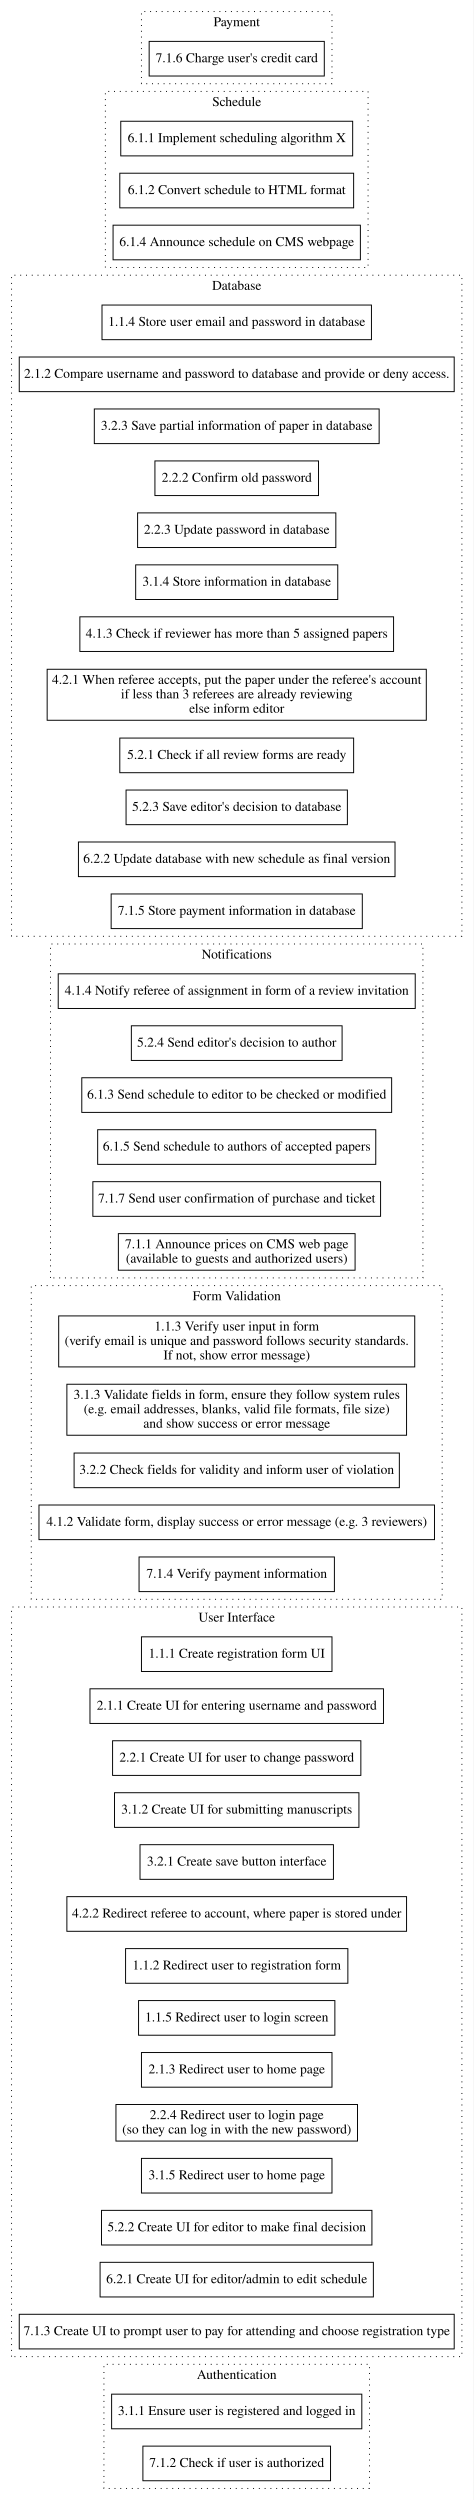
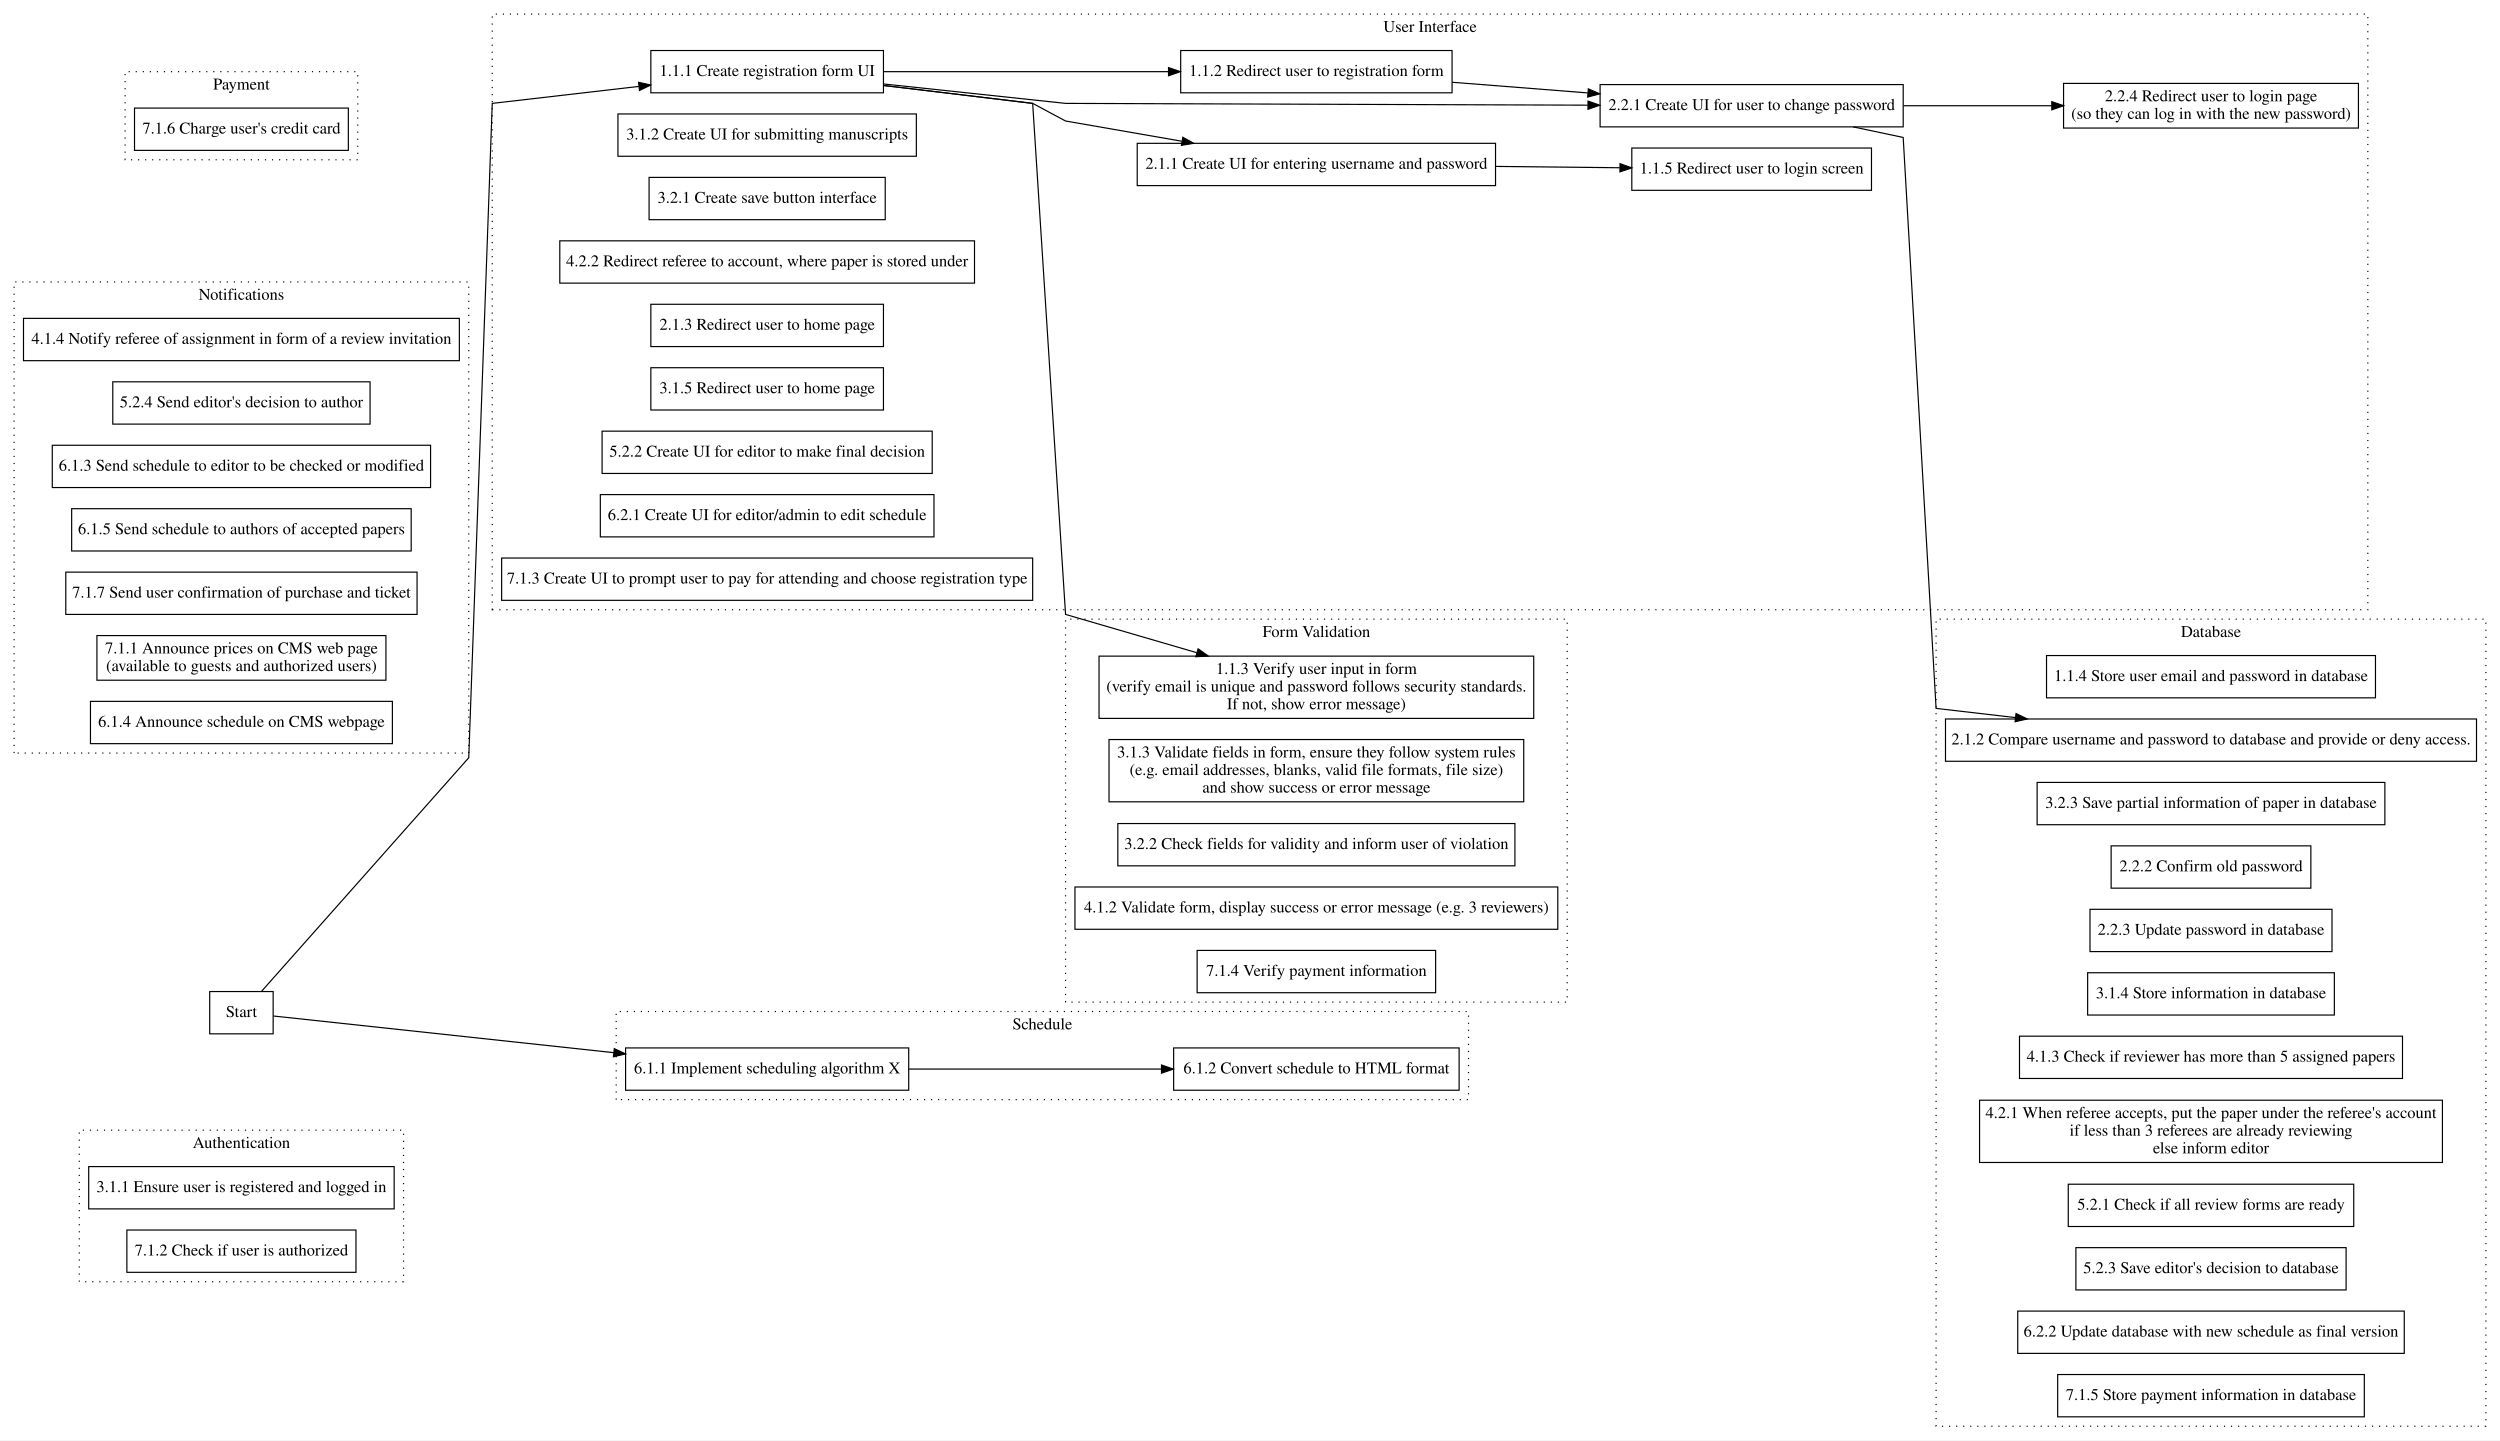
- <svg xmlns="http://www.w3.org/2000/svg" width="492pt" height="2598pt" viewBox="0.00 0.00 492.00 2598.00">
-   <g id="graph0" class="graph" transform="scale(1 1) rotate(0) translate(4 2594)">
-     <polygon fill="white" stroke="transparent" points="-4,4 -4,-2594 488,-2594 488,4 -4,4" />
+ <svg xmlns="http://www.w3.org/2000/svg" width="2128pt" height="1226pt" viewBox="0.00 0.00 2128.00 1226.00">
+   <g id="graph0" class="graph" transform="scale(1 1) rotate(0) translate(4 1222)">
+     <polygon fill="white" stroke="transparent" points="-4,4 -4,-1222 2124,-1222 2124,4 -4,4" />
    <g id="clust1" class="cluster">
-       <polygon fill="none" stroke="black" stroke-dasharray="1,5" points="104,-8 104,-137 380,-137 380,-8 104,-8" />
-       <text text-anchor="middle" x="242" y="-121.8" font-family="Times,serif" font-size="14.00">Authentication</text>
+       <polygon fill="none" stroke="black" stroke-dasharray="1,5" points="63.5,-131 63.5,-260 339.5,-260 339.5,-131 63.5,-131" />
+       <text text-anchor="middle" x="201.5" y="-244.8" font-family="Times,serif" font-size="14.00">Authentication</text>
    </g>
    <g id="clust2" class="cluster">
-       <polygon fill="none" stroke="black" stroke-dasharray="1,5" points="8,-145 8,-924 476,-924 476,-145 8,-145" />
-       <text text-anchor="middle" x="242" y="-908.8" font-family="Times,serif" font-size="14.00">User Interface</text>
+       <polygon fill="none" stroke="black" stroke-dasharray="1,5" points="415,-703 415,-1210 2011.5,-1210 2011.5,-703 415,-703" />
+       <text text-anchor="middle" x="1213.25" y="-1194.8" font-family="Times,serif" font-size="14.00">User Interface</text>
    </g>
    <g id="clust3" class="cluster">
-       <polygon fill="none" stroke="black" stroke-dasharray="1,5" points="28.5,-932 28.5,-1258 455.5,-1258 455.5,-932 28.5,-932" />
-       <text text-anchor="middle" x="242" y="-1242.8" font-family="Times,serif" font-size="14.00">Form Validation</text>
+       <polygon fill="none" stroke="black" stroke-dasharray="1,5" points="903,-369 903,-695 1330,-695 1330,-369 903,-369" />
+       <text text-anchor="middle" x="1116.5" y="-679.8" font-family="Times,serif" font-size="14.00">Form Validation</text>
    </g>
    <g id="clust4" class="cluster">
-       <polygon fill="none" stroke="black" stroke-dasharray="1,5" points="48.5,-1266 48.5,-1613 435.5,-1613 435.5,-1266 48.5,-1266" />
-       <text text-anchor="middle" x="242" y="-1597.8" font-family="Times,serif" font-size="14.00">Notifications</text>
+       <polygon fill="none" stroke="black" stroke-dasharray="1,5" points="8,-581 8,-982 395,-982 395,-581 8,-581" />
+       <text text-anchor="middle" x="201.5" y="-966.8" font-family="Times,serif" font-size="14.00">Notifications</text>
    </g>
    <g id="clust5" class="cluster">
-       <polygon fill="none" stroke="black" stroke-dasharray="1,5" points="8,-1621 8,-2308 476,-2308 476,-1621 8,-1621" />
-       <text text-anchor="middle" x="242" y="-2292.8" font-family="Times,serif" font-size="14.00">Database</text>
+       <polygon fill="none" stroke="black" stroke-dasharray="1,5" points="1644,-8 1644,-695 2112,-695 2112,-8 1644,-8" />
+       <text text-anchor="middle" x="1878" y="-679.8" font-family="Times,serif" font-size="14.00">Database</text>
    </g>
    <g id="clust6" class="cluster">
-       <polygon fill="none" stroke="black" stroke-dasharray="1,5" points="105.5,-2316 105.5,-2499 378.5,-2499 378.5,-2316 105.5,-2316" />
-       <text text-anchor="middle" x="242" y="-2483.8" font-family="Times,serif" font-size="14.00">Schedule</text>
+       <polygon fill="none" stroke="black" stroke-dasharray="1,5" points="520.5,-286 520.5,-361 1246,-361 1246,-286 520.5,-286" />
+       <text text-anchor="middle" x="883.25" y="-345.8" font-family="Times,serif" font-size="14.00">Schedule</text>
    </g>
    <g id="clust7" class="cluster">
-       <polygon fill="none" stroke="black" stroke-dasharray="1,5" points="143,-2507 143,-2582 341,-2582 341,-2507 143,-2507" />
-       <text text-anchor="middle" x="242" y="-2566.8" font-family="Times,serif" font-size="14.00">Payment</text>
+       <polygon fill="none" stroke="black" stroke-dasharray="1,5" points="102.5,-1086 102.5,-1161 300.5,-1161 300.5,-1086 102.5,-1086" />
+       <text text-anchor="middle" x="201.5" y="-1145.8" font-family="Times,serif" font-size="14.00">Payment</text>
    </g>
    <g id="node1" class="node">
-       <polygon fill="none" stroke="black" points="372,-106 112,-106 112,-70 372,-70 372,-106" />
-       <text text-anchor="middle" x="242" y="-84.3" font-family="Times,serif" font-size="14.00">3.1.1 Ensure user is registered and logged in</text>
+       <polygon fill="none" stroke="black" points="331.5,-229 71.5,-229 71.5,-193 331.5,-193 331.5,-229" />
+       <text text-anchor="middle" x="201.5" y="-207.3" font-family="Times,serif" font-size="14.00">3.1.1 Ensure user is registered and logged in</text>
    </g>
    <g id="node2" class="node">
-       <polygon fill="none" stroke="black" points="339.5,-52 144.5,-52 144.5,-16 339.5,-16 339.5,-52" />
-       <text text-anchor="middle" x="242" y="-30.3" font-family="Times,serif" font-size="14.00">7.1.2 Check if user is authorized</text>
+       <polygon fill="none" stroke="black" points="299,-175 104,-175 104,-139 299,-139 299,-175" />
+       <text text-anchor="middle" x="201.5" y="-153.3" font-family="Times,serif" font-size="14.00">7.1.2 Check if user is authorized</text>
    </g>
    <g id="node3" class="node">
-       <polygon fill="none" stroke="black" points="341,-893 143,-893 143,-857 341,-857 341,-893" />
-       <text text-anchor="middle" x="242" y="-871.3" font-family="Times,serif" font-size="14.00">1.1.1 Create registration form UI</text>
+       <polygon fill="none" stroke="black" points="748,-1179 550,-1179 550,-1143 748,-1143 748,-1179" />
+       <text text-anchor="middle" x="649" y="-1157.3" font-family="Times,serif" font-size="14.00">1.1.1 Create registration form UI</text>
    </g>
    <g id="node4" class="node">
-       <polygon fill="none" stroke="black" points="394.5,-839 89.5,-839 89.5,-803 394.5,-803 394.5,-839" />
-       <text text-anchor="middle" x="242" y="-817.3" font-family="Times,serif" font-size="14.00">2.1.1 Create UI for entering username and password</text>
+       <polygon fill="none" stroke="black" points="1269,-1100 964,-1100 964,-1064 1269,-1064 1269,-1100" />
+       <text text-anchor="middle" x="1116.5" y="-1078.3" font-family="Times,serif" font-size="14.00">2.1.1 Create UI for entering username and password</text>
+     </g>
+     <g id="edge9" class="edge">
+       <path fill="none" stroke="black" d="M748.03,-1149.24C808.67,-1141.96 875,-1134 875,-1134 875,-1134 903,-1119 903,-1119 903,-1119 951.35,-1110.58 1001.92,-1101.78" />
+       <polygon fill="black" stroke="black" points="1002.8,-1105.18 1012.05,-1100.01 1001.6,-1098.28 1002.8,-1105.18" />
    </g>
    <g id="node5" class="node">
-       <polygon fill="none" stroke="black" points="371,-785 113,-785 113,-749 371,-749 371,-785" />
-       <text text-anchor="middle" x="242" y="-763.3" font-family="Times,serif" font-size="14.00">2.2.1 Create UI for user to change password</text>
+       <polygon fill="none" stroke="black" points="1616,-1150 1358,-1150 1358,-1114 1616,-1114 1616,-1150" />
+       <text text-anchor="middle" x="1487" y="-1128.3" font-family="Times,serif" font-size="14.00">2.2.1 Create UI for user to change password</text>
+     </g>
+     <g id="edge5" class="edge">
+       <path fill="none" stroke="black" d="M748.18,-1150.52C819.3,-1142.93 903,-1134 903,-1134 903,-1134 1175.1,-1133.07 1347.52,-1132.48" />
+       <polygon fill="black" stroke="black" points="1347.71,-1135.97 1357.7,-1132.44 1347.69,-1128.97 1347.71,-1135.97" />
+     </g>
+     <g id="node9" class="node">
+       <polygon fill="none" stroke="black" points="1232,-1179 1001,-1179 1001,-1143 1232,-1143 1232,-1179" />
+       <text text-anchor="middle" x="1116.5" y="-1157.3" font-family="Times,serif" font-size="14.00">1.1.2 Redirect user to registration form</text>
+     </g>
+     <g id="edge4" class="edge">
+       <path fill="none" stroke="black" d="M748.15,-1161C818.74,-1161 914.49,-1161 990.53,-1161" />
+       <polygon fill="black" stroke="black" points="990.65,-1164.5 1000.65,-1161 990.65,-1157.5 990.65,-1164.5" />
+     </g>
+     <g id="node17" class="node">
+       <polygon fill="none" stroke="black" points="1301.5,-663.5 931.5,-663.5 931.5,-610.5 1301.5,-610.5 1301.5,-663.5" />
+       <text text-anchor="middle" x="1116.5" y="-648.3" font-family="Times,serif" font-size="14.00">1.1.3 Verify user input in form</text>
+       <text text-anchor="middle" x="1116.5" y="-633.3" font-family="Times,serif" font-size="14.00">(verify email is unique and password follows security standards.</text>
+       <text text-anchor="middle" x="1116.5" y="-618.3" font-family="Times,serif" font-size="14.00">If not, show error message)</text>
+     </g>
+     <g id="edge11" class="edge">
+       <path fill="none" stroke="black" d="M748.03,-1149.24C808.67,-1141.96 875,-1134 875,-1134 875,-1134 903,-699 903,-699 903,-699 959.76,-682.44 1014.61,-666.44" />
+       <polygon fill="black" stroke="black" points="1015.84,-669.72 1024.46,-663.56 1013.88,-663 1015.84,-669.72" />
+     </g>
+     <g id="node10" class="node">
+       <polygon fill="none" stroke="black" points="1589,-1096 1385,-1096 1385,-1060 1589,-1060 1589,-1096" />
+       <text text-anchor="middle" x="1487" y="-1074.3" font-family="Times,serif" font-size="14.00">1.1.5 Redirect user to login screen</text>
+     </g>
+     <g id="edge8" class="edge">
+       <path fill="none" stroke="black" d="M1269.24,-1080.35C1304.57,-1079.97 1341.55,-1079.57 1374.75,-1079.21" />
+       <polygon fill="black" stroke="black" points="1374.96,-1082.71 1384.93,-1079.1 1374.89,-1075.71 1374.96,-1082.71" />
+     </g>
+     <g id="node12" class="node">
+       <polygon fill="none" stroke="black" points="2003.5,-1151 1752.5,-1151 1752.5,-1113 2003.5,-1113 2003.5,-1151" />
+       <text text-anchor="middle" x="1878" y="-1135.8" font-family="Times,serif" font-size="14.00">2.2.4 Redirect user to login page</text>
+       <text text-anchor="middle" x="1878" y="-1120.8" font-family="Times,serif" font-size="14.00">(so they can log in with the new password)</text>
+     </g>
+     <g id="edge7" class="edge">
+       <path fill="none" stroke="black" d="M1616.18,-1132C1656.67,-1132 1701.52,-1132 1742.45,-1132" />
+       <polygon fill="black" stroke="black" points="1742.49,-1135.5 1752.49,-1132 1742.49,-1128.5 1742.49,-1135.5" />
+     </g>
+     <g id="node30" class="node">
+       <polygon fill="none" stroke="black" points="2104,-610 1652,-610 1652,-574 2104,-574 2104,-610" />
+       <text text-anchor="middle" x="1878" y="-588.3" font-family="Times,serif" font-size="14.00">2.1.2 Compare username and password to database and provide or deny access.</text>
+     </g>
+     <g id="edge10" class="edge">
+       <path fill="none" stroke="black" d="M1573.38,-1113.99C1596.86,-1109.04 1616,-1105 1616,-1105 1616,-1105 1644,-619 1644,-619 1644,-619 1673.36,-615.6 1711.24,-611.21" />
+       <polygon fill="black" stroke="black" points="1712.06,-614.64 1721.59,-610.01 1711.25,-607.68 1712.06,-614.64" />
    </g>
    <g id="node6" class="node">
-       <polygon fill="none" stroke="black" points="369,-731 115,-731 115,-695 369,-695 369,-731" />
-       <text text-anchor="middle" x="242" y="-709.3" font-family="Times,serif" font-size="14.00">3.1.2 Create UI for submitting manuscripts</text>
+       <polygon fill="none" stroke="black" points="776,-1125 522,-1125 522,-1089 776,-1089 776,-1125" />
+       <text text-anchor="middle" x="649" y="-1103.3" font-family="Times,serif" font-size="14.00">3.1.2 Create UI for submitting manuscripts</text>
    </g>
    <g id="node7" class="node">
-       <polygon fill="none" stroke="black" points="342.5,-677 141.5,-677 141.5,-641 342.5,-641 342.5,-677" />
-       <text text-anchor="middle" x="242" y="-655.3" font-family="Times,serif" font-size="14.00">3.2.1 Create save button interface</text>
+       <polygon fill="none" stroke="black" points="749.5,-1071 548.5,-1071 548.5,-1035 749.5,-1035 749.5,-1071" />
+       <text text-anchor="middle" x="649" y="-1049.3" font-family="Times,serif" font-size="14.00">3.2.1 Create save button interface</text>
    </g>
    <g id="node8" class="node">
-       <polygon fill="none" stroke="black" points="418.5,-623 65.5,-623 65.5,-587 418.5,-587 418.5,-623" />
-       <text text-anchor="middle" x="242" y="-601.3" font-family="Times,serif" font-size="14.00">4.2.2 Redirect referee to account, where paper is stored under</text>
-     </g>
-     <g id="node9" class="node">
-       <polygon fill="none" stroke="black" points="357.5,-569 126.5,-569 126.5,-533 357.5,-533 357.5,-569" />
-       <text text-anchor="middle" x="242" y="-547.3" font-family="Times,serif" font-size="14.00">1.1.2 Redirect user to registration form</text>
-     </g>
-     <g id="node10" class="node">
-       <polygon fill="none" stroke="black" points="344,-515 140,-515 140,-479 344,-479 344,-515" />
-       <text text-anchor="middle" x="242" y="-493.3" font-family="Times,serif" font-size="14.00">1.1.5 Redirect user to login screen</text>
+       <polygon fill="none" stroke="black" points="825.5,-1017 472.5,-1017 472.5,-981 825.5,-981 825.5,-1017" />
+       <text text-anchor="middle" x="649" y="-995.3" font-family="Times,serif" font-size="14.00">4.2.2 Redirect referee to account, where paper is stored under</text>
+     </g>
+     <g id="edge6" class="edge">
+       <path fill="none" stroke="black" d="M1232.08,-1151.98C1268.63,-1149.11 1309.49,-1145.89 1347.55,-1142.9" />
+       <polygon fill="black" stroke="black" points="1347.99,-1146.37 1357.68,-1142.1 1347.44,-1139.39 1347.99,-1146.37" />
    </g>
    <g id="node11" class="node">
-       <polygon fill="none" stroke="black" points="341,-461 143,-461 143,-425 341,-425 341,-461" />
-       <text text-anchor="middle" x="242" y="-439.3" font-family="Times,serif" font-size="14.00">2.1.3 Redirect user to home page</text>
-     </g>
-     <g id="node12" class="node">
-       <polygon fill="none" stroke="black" points="367.5,-407 116.5,-407 116.5,-369 367.5,-369 367.5,-407" />
-       <text text-anchor="middle" x="242" y="-391.8" font-family="Times,serif" font-size="14.00">2.2.4 Redirect user to login page</text>
-       <text text-anchor="middle" x="242" y="-376.8" font-family="Times,serif" font-size="14.00">(so they can log in with the new password)</text>
+       <polygon fill="none" stroke="black" points="748,-963 550,-963 550,-927 748,-927 748,-963" />
+       <text text-anchor="middle" x="649" y="-941.3" font-family="Times,serif" font-size="14.00">2.1.3 Redirect user to home page</text>
    </g>
    <g id="node13" class="node">
-       <polygon fill="none" stroke="black" points="341,-351 143,-351 143,-315 341,-315 341,-351" />
-       <text text-anchor="middle" x="242" y="-329.3" font-family="Times,serif" font-size="14.00">3.1.5 Redirect user to home page</text>
+       <polygon fill="none" stroke="black" points="748,-909 550,-909 550,-873 748,-873 748,-909" />
+       <text text-anchor="middle" x="649" y="-887.3" font-family="Times,serif" font-size="14.00">3.1.5 Redirect user to home page</text>
    </g>
    <g id="node14" class="node">
-       <polygon fill="none" stroke="black" points="382.5,-297 101.5,-297 101.5,-261 382.5,-261 382.5,-297" />
-       <text text-anchor="middle" x="242" y="-275.3" font-family="Times,serif" font-size="14.00">5.2.2 Create UI for editor to make final decision</text>
+       <polygon fill="none" stroke="black" points="789.5,-855 508.5,-855 508.5,-819 789.5,-819 789.5,-855" />
+       <text text-anchor="middle" x="649" y="-833.3" font-family="Times,serif" font-size="14.00">5.2.2 Create UI for editor to make final decision</text>
    </g>
    <g id="node15" class="node">
-       <polygon fill="none" stroke="black" points="384,-243 100,-243 100,-207 384,-207 384,-243" />
-       <text text-anchor="middle" x="242" y="-221.3" font-family="Times,serif" font-size="14.00">6.2.1 Create UI for editor/admin to edit schedule</text>
+       <polygon fill="none" stroke="black" points="791,-801 507,-801 507,-765 791,-765 791,-801" />
+       <text text-anchor="middle" x="649" y="-779.3" font-family="Times,serif" font-size="14.00">6.2.1 Create UI for editor/admin to edit schedule</text>
    </g>
    <g id="node16" class="node">
-       <polygon fill="none" stroke="black" points="468,-189 16,-189 16,-153 468,-153 468,-189" />
-       <text text-anchor="middle" x="242" y="-167.3" font-family="Times,serif" font-size="14.00">7.1.3 Create UI to prompt user to pay for attending and choose registration type</text>
-     </g>
-     <g id="node17" class="node">
-       <polygon fill="none" stroke="black" points="427,-1226.5 57,-1226.5 57,-1173.5 427,-1173.5 427,-1226.5" />
-       <text text-anchor="middle" x="242" y="-1211.3" font-family="Times,serif" font-size="14.00">1.1.3 Verify user input in form</text>
-       <text text-anchor="middle" x="242" y="-1196.3" font-family="Times,serif" font-size="14.00">(verify email is unique and password follows security standards.</text>
-       <text text-anchor="middle" x="242" y="-1181.3" font-family="Times,serif" font-size="14.00">If not, show error message)</text>
+       <polygon fill="none" stroke="black" points="875,-747 423,-747 423,-711 875,-711 875,-747" />
+       <text text-anchor="middle" x="649" y="-725.3" font-family="Times,serif" font-size="14.00">7.1.3 Create UI to prompt user to pay for attending and choose registration type</text>
    </g>
    <g id="node18" class="node">
-       <polygon fill="none" stroke="black" points="418.5,-1155.5 65.5,-1155.5 65.5,-1102.5 418.5,-1102.5 418.5,-1155.5" />
-       <text text-anchor="middle" x="242" y="-1140.3" font-family="Times,serif" font-size="14.00">3.1.3 Validate fields in form, ensure they follow system rules</text>
-       <text text-anchor="middle" x="242" y="-1125.3" font-family="Times,serif" font-size="14.00">(e.g. email addresses, blanks, valid file formats, file size)</text>
-       <text text-anchor="middle" x="242" y="-1110.3" font-family="Times,serif" font-size="14.00">and show success or error message</text>
+       <polygon fill="none" stroke="black" points="1293,-592.5 940,-592.5 940,-539.5 1293,-539.5 1293,-592.5" />
+       <text text-anchor="middle" x="1116.5" y="-577.3" font-family="Times,serif" font-size="14.00">3.1.3 Validate fields in form, ensure they follow system rules</text>
+       <text text-anchor="middle" x="1116.5" y="-562.3" font-family="Times,serif" font-size="14.00">(e.g. email addresses, blanks, valid file formats, file size)</text>
+       <text text-anchor="middle" x="1116.5" y="-547.3" font-family="Times,serif" font-size="14.00">and show success or error message</text>
    </g>
    <g id="node19" class="node">
-       <polygon fill="none" stroke="black" points="411,-1084 73,-1084 73,-1048 411,-1048 411,-1084" />
-       <text text-anchor="middle" x="242" y="-1062.3" font-family="Times,serif" font-size="14.00">3.2.2 Check fields for validity and inform user of violation</text>
+       <polygon fill="none" stroke="black" points="1285.5,-521 947.5,-521 947.5,-485 1285.5,-485 1285.5,-521" />
+       <text text-anchor="middle" x="1116.5" y="-499.3" font-family="Times,serif" font-size="14.00">3.2.2 Check fields for validity and inform user of violation</text>
    </g>
    <g id="node20" class="node">
-       <polygon fill="none" stroke="black" points="447.5,-1030 36.5,-1030 36.5,-994 447.5,-994 447.5,-1030" />
-       <text text-anchor="middle" x="242" y="-1008.3" font-family="Times,serif" font-size="14.00">4.1.2 Validate form, display success or error message (e.g. 3 reviewers)</text>
+       <polygon fill="none" stroke="black" points="1322,-467 911,-467 911,-431 1322,-431 1322,-467" />
+       <text text-anchor="middle" x="1116.5" y="-445.3" font-family="Times,serif" font-size="14.00">4.1.2 Validate form, display success or error message (e.g. 3 reviewers)</text>
    </g>
    <g id="node21" class="node">
-       <polygon fill="none" stroke="black" points="343.5,-976 140.5,-976 140.5,-940 343.5,-940 343.5,-976" />
-       <text text-anchor="middle" x="242" y="-954.3" font-family="Times,serif" font-size="14.00">7.1.4 Verify payment information</text>
+       <polygon fill="none" stroke="black" points="1218,-413 1015,-413 1015,-377 1218,-377 1218,-413" />
+       <text text-anchor="middle" x="1116.5" y="-391.3" font-family="Times,serif" font-size="14.00">7.1.4 Verify payment information</text>
    </g>
    <g id="node22" class="node">
-       <polygon fill="none" stroke="black" points="427.5,-1582 56.5,-1582 56.5,-1546 427.5,-1546 427.5,-1582" />
-       <text text-anchor="middle" x="242" y="-1560.3" font-family="Times,serif" font-size="14.00">4.1.4 Notify referee of assignment in form of a review invitation</text>
+       <polygon fill="none" stroke="black" points="387,-951 16,-951 16,-915 387,-915 387,-951" />
+       <text text-anchor="middle" x="201.5" y="-929.3" font-family="Times,serif" font-size="14.00">4.1.4 Notify referee of assignment in form of a review invitation</text>
    </g>
    <g id="node23" class="node">
-       <polygon fill="none" stroke="black" points="351.5,-1528 132.5,-1528 132.5,-1492 351.5,-1492 351.5,-1528" />
-       <text text-anchor="middle" x="242" y="-1506.3" font-family="Times,serif" font-size="14.00">5.2.4 Send editor's decision to author</text>
+       <polygon fill="none" stroke="black" points="311,-897 92,-897 92,-861 311,-861 311,-897" />
+       <text text-anchor="middle" x="201.5" y="-875.3" font-family="Times,serif" font-size="14.00">5.2.4 Send editor's decision to author</text>
    </g>
    <g id="node24" class="node">
-       <polygon fill="none" stroke="black" points="403,-1474 81,-1474 81,-1438 403,-1438 403,-1474" />
-       <text text-anchor="middle" x="242" y="-1452.3" font-family="Times,serif" font-size="14.00">6.1.3 Send schedule to editor to be checked or modified</text>
+       <polygon fill="none" stroke="black" points="362.5,-843 40.5,-843 40.5,-807 362.5,-807 362.5,-843" />
+       <text text-anchor="middle" x="201.5" y="-821.3" font-family="Times,serif" font-size="14.00">6.1.3 Send schedule to editor to be checked or modified</text>
    </g>
    <g id="node25" class="node">
-       <polygon fill="none" stroke="black" points="386.5,-1420 97.5,-1420 97.5,-1384 386.5,-1384 386.5,-1420" />
-       <text text-anchor="middle" x="242" y="-1398.3" font-family="Times,serif" font-size="14.00">6.1.5 Send schedule to authors of accepted papers</text>
+       <polygon fill="none" stroke="black" points="346,-789 57,-789 57,-753 346,-753 346,-789" />
+       <text text-anchor="middle" x="201.5" y="-767.3" font-family="Times,serif" font-size="14.00">6.1.5 Send schedule to authors of accepted papers</text>
    </g>
    <g id="node26" class="node">
-       <polygon fill="none" stroke="black" points="391.5,-1366 92.5,-1366 92.5,-1330 391.5,-1330 391.5,-1366" />
-       <text text-anchor="middle" x="242" y="-1344.3" font-family="Times,serif" font-size="14.00">7.1.7 Send user confirmation of purchase and ticket</text>
+       <polygon fill="none" stroke="black" points="351,-735 52,-735 52,-699 351,-699 351,-735" />
+       <text text-anchor="middle" x="201.5" y="-713.3" font-family="Times,serif" font-size="14.00">7.1.7 Send user confirmation of purchase and ticket</text>
    </g>
    <g id="node27" class="node">
-       <polygon fill="none" stroke="black" points="365,-1312 119,-1312 119,-1274 365,-1274 365,-1312" />
-       <text text-anchor="middle" x="242" y="-1296.8" font-family="Times,serif" font-size="14.00">7.1.1 Announce prices on CMS web page</text>
-       <text text-anchor="middle" x="242" y="-1281.8" font-family="Times,serif" font-size="14.00">(available to guests and authorized users)</text>
+       <polygon fill="none" stroke="black" points="324.5,-681 78.5,-681 78.5,-643 324.5,-643 324.5,-681" />
+       <text text-anchor="middle" x="201.5" y="-665.8" font-family="Times,serif" font-size="14.00">7.1.1 Announce prices on CMS web page</text>
+       <text text-anchor="middle" x="201.5" y="-650.8" font-family="Times,serif" font-size="14.00">(available to guests and authorized users)</text>
    </g>
    <g id="node28" class="node">
-       <polygon fill="none" stroke="black" points="382,-2277 102,-2277 102,-2241 382,-2241 382,-2277" />
-       <text text-anchor="middle" x="242" y="-2255.3" font-family="Times,serif" font-size="14.00">1.1.4 Store user email and password in database</text>
+       <polygon fill="none" stroke="black" points="330,-625 73,-625 73,-589 330,-589 330,-625" />
+       <text text-anchor="middle" x="201.5" y="-603.3" font-family="Times,serif" font-size="14.00">6.1.4 Announce schedule on CMS webpage</text>
    </g>
    <g id="node29" class="node">
-       <polygon fill="none" stroke="black" points="468,-2223 16,-2223 16,-2187 468,-2187 468,-2223" />
-       <text text-anchor="middle" x="242" y="-2201.3" font-family="Times,serif" font-size="14.00">2.1.2 Compare username and password to database and provide or deny access.</text>
-     </g>
-     <g id="node30" class="node">
-       <polygon fill="none" stroke="black" points="390,-2169 94,-2169 94,-2133 390,-2133 390,-2169" />
-       <text text-anchor="middle" x="242" y="-2147.3" font-family="Times,serif" font-size="14.00">3.2.3 Save partial information of paper in database</text>
+       <polygon fill="none" stroke="black" points="2018,-664 1738,-664 1738,-628 2018,-628 2018,-664" />
+       <text text-anchor="middle" x="1878" y="-642.3" font-family="Times,serif" font-size="14.00">1.1.4 Store user email and password in database</text>
    </g>
    <g id="node31" class="node">
-       <polygon fill="none" stroke="black" points="327,-2115 157,-2115 157,-2079 327,-2079 327,-2115" />
-       <text text-anchor="middle" x="242" y="-2093.3" font-family="Times,serif" font-size="14.00">2.2.2 Confirm old password</text>
+       <polygon fill="none" stroke="black" points="2026,-556 1730,-556 1730,-520 2026,-520 2026,-556" />
+       <text text-anchor="middle" x="1878" y="-534.3" font-family="Times,serif" font-size="14.00">3.2.3 Save partial information of paper in database</text>
    </g>
    <g id="node32" class="node">
-       <polygon fill="none" stroke="black" points="345,-2061 139,-2061 139,-2025 345,-2025 345,-2061" />
-       <text text-anchor="middle" x="242" y="-2039.3" font-family="Times,serif" font-size="14.00">2.2.3 Update password in database</text>
+       <polygon fill="none" stroke="black" points="1963,-502 1793,-502 1793,-466 1963,-466 1963,-502" />
+       <text text-anchor="middle" x="1878" y="-480.3" font-family="Times,serif" font-size="14.00">2.2.2 Confirm old password</text>
    </g>
    <g id="node33" class="node">
-       <polygon fill="none" stroke="black" points="347,-2007 137,-2007 137,-1971 347,-1971 347,-2007" />
-       <text text-anchor="middle" x="242" y="-1985.3" font-family="Times,serif" font-size="14.00">3.1.4 Store information in database</text>
+       <polygon fill="none" stroke="black" points="1981,-448 1775,-448 1775,-412 1981,-412 1981,-448" />
+       <text text-anchor="middle" x="1878" y="-426.3" font-family="Times,serif" font-size="14.00">2.2.3 Update password in database</text>
    </g>
    <g id="node34" class="node">
-       <polygon fill="none" stroke="black" points="405,-1953 79,-1953 79,-1917 405,-1917 405,-1953" />
-       <text text-anchor="middle" x="242" y="-1931.3" font-family="Times,serif" font-size="14.00">4.1.3 Check if reviewer has more than 5 assigned papers</text>
+       <polygon fill="none" stroke="black" points="1983,-394 1773,-394 1773,-358 1983,-358 1983,-394" />
+       <text text-anchor="middle" x="1878" y="-372.3" font-family="Times,serif" font-size="14.00">3.1.4 Store information in database</text>
    </g>
    <g id="node35" class="node">
-       <polygon fill="none" stroke="black" points="439,-1898.5 45,-1898.5 45,-1845.5 439,-1845.5 439,-1898.5" />
-       <text text-anchor="middle" x="242" y="-1883.3" font-family="Times,serif" font-size="14.00">4.2.1 When referee accepts, put the paper under the referee's account</text>
-       <text text-anchor="middle" x="242" y="-1868.3" font-family="Times,serif" font-size="14.00">if less than 3 referees are already reviewing</text>
-       <text text-anchor="middle" x="242" y="-1853.3" font-family="Times,serif" font-size="14.00">else inform editor</text>
+       <polygon fill="none" stroke="black" points="2041,-340 1715,-340 1715,-304 2041,-304 2041,-340" />
+       <text text-anchor="middle" x="1878" y="-318.3" font-family="Times,serif" font-size="14.00">4.1.3 Check if reviewer has more than 5 assigned papers</text>
    </g>
    <g id="node36" class="node">
-       <polygon fill="none" stroke="black" points="363.5,-1827 120.5,-1827 120.5,-1791 363.5,-1791 363.5,-1827" />
-       <text text-anchor="middle" x="242" y="-1805.3" font-family="Times,serif" font-size="14.00">5.2.1 Check if all review forms are ready</text>
+       <polygon fill="none" stroke="black" points="2075,-285.5 1681,-285.5 1681,-232.5 2075,-232.5 2075,-285.5" />
+       <text text-anchor="middle" x="1878" y="-270.3" font-family="Times,serif" font-size="14.00">4.2.1 When referee accepts, put the paper under the referee's account</text>
+       <text text-anchor="middle" x="1878" y="-255.3" font-family="Times,serif" font-size="14.00">if less than 3 referees are already reviewing</text>
+       <text text-anchor="middle" x="1878" y="-240.3" font-family="Times,serif" font-size="14.00">else inform editor</text>
    </g>
    <g id="node37" class="node">
-       <polygon fill="none" stroke="black" points="357,-1773 127,-1773 127,-1737 357,-1737 357,-1773" />
-       <text text-anchor="middle" x="242" y="-1751.3" font-family="Times,serif" font-size="14.00">5.2.3 Save editor's decision to database</text>
+       <polygon fill="none" stroke="black" points="1999.5,-214 1756.5,-214 1756.5,-178 1999.5,-178 1999.5,-214" />
+       <text text-anchor="middle" x="1878" y="-192.3" font-family="Times,serif" font-size="14.00">5.2.1 Check if all review forms are ready</text>
    </g>
    <g id="node38" class="node">
-       <polygon fill="none" stroke="black" points="406.5,-1719 77.5,-1719 77.5,-1683 406.5,-1683 406.5,-1719" />
-       <text text-anchor="middle" x="242" y="-1697.3" font-family="Times,serif" font-size="14.00">6.2.2 Update database with new schedule as final version</text>
+       <polygon fill="none" stroke="black" points="1993,-160 1763,-160 1763,-124 1993,-124 1993,-160" />
+       <text text-anchor="middle" x="1878" y="-138.3" font-family="Times,serif" font-size="14.00">5.2.3 Save editor's decision to database</text>
    </g>
    <g id="node39" class="node">
-       <polygon fill="none" stroke="black" points="372.5,-1665 111.5,-1665 111.5,-1629 372.5,-1629 372.5,-1665" />
-       <text text-anchor="middle" x="242" y="-1643.3" font-family="Times,serif" font-size="14.00">7.1.5 Store payment information in database</text>
+       <polygon fill="none" stroke="black" points="2042.5,-106 1713.5,-106 1713.5,-70 2042.5,-70 2042.5,-106" />
+       <text text-anchor="middle" x="1878" y="-84.3" font-family="Times,serif" font-size="14.00">6.2.2 Update database with new schedule as final version</text>
    </g>
    <g id="node40" class="node">
-       <polygon fill="none" stroke="black" points="362.5,-2468 121.5,-2468 121.5,-2432 362.5,-2432 362.5,-2468" />
-       <text text-anchor="middle" x="242" y="-2446.3" font-family="Times,serif" font-size="14.00">6.1.1 Implement scheduling algorithm X</text>
+       <polygon fill="none" stroke="black" points="2008.5,-52 1747.5,-52 1747.5,-16 2008.5,-16 2008.5,-52" />
+       <text text-anchor="middle" x="1878" y="-30.3" font-family="Times,serif" font-size="14.00">7.1.5 Store payment information in database</text>
    </g>
    <g id="node41" class="node">
-       <polygon fill="none" stroke="black" points="363.5,-2414 120.5,-2414 120.5,-2378 363.5,-2378 363.5,-2414" />
-       <text text-anchor="middle" x="242" y="-2392.3" font-family="Times,serif" font-size="14.00">6.1.2 Convert schedule to HTML format</text>
+       <polygon fill="none" stroke="black" points="769.5,-330 528.5,-330 528.5,-294 769.5,-294 769.5,-330" />
+       <text text-anchor="middle" x="649" y="-308.3" font-family="Times,serif" font-size="14.00">6.1.1 Implement scheduling algorithm X</text>
    </g>
    <g id="node42" class="node">
-       <polygon fill="none" stroke="black" points="370.5,-2360 113.5,-2360 113.5,-2324 370.5,-2324 370.5,-2360" />
-       <text text-anchor="middle" x="242" y="-2338.3" font-family="Times,serif" font-size="14.00">6.1.4 Announce schedule on CMS webpage</text>
+       <polygon fill="none" stroke="black" points="1238,-330 995,-330 995,-294 1238,-294 1238,-330" />
+       <text text-anchor="middle" x="1116.5" y="-308.3" font-family="Times,serif" font-size="14.00">6.1.2 Convert schedule to HTML format</text>
+     </g>
+     <g id="edge2" class="edge">
+       <path fill="none" stroke="black" d="M769.58,-312C835.3,-312 916.93,-312 984.39,-312" />
+       <polygon fill="black" stroke="black" points="984.66,-315.5 994.66,-312 984.66,-308.5 984.66,-315.5" />
    </g>
    <g id="node43" class="node">
-       <polygon fill="none" stroke="black" points="333,-2551 151,-2551 151,-2515 333,-2515 333,-2551" />
-       <text text-anchor="middle" x="242" y="-2529.3" font-family="Times,serif" font-size="14.00">7.1.6 Charge user's credit card</text>
+       <polygon fill="none" stroke="black" points="292.5,-1130 110.5,-1130 110.5,-1094 292.5,-1094 292.5,-1130" />
+       <text text-anchor="middle" x="201.5" y="-1108.3" font-family="Times,serif" font-size="14.00">7.1.6 Charge user's credit card</text>
+     </g>
+     <g id="node44" class="node">
+       <polygon fill="none" stroke="black" points="228.5,-378 174.5,-378 174.5,-342 228.5,-342 228.5,-378" />
+       <text text-anchor="middle" x="201.5" y="-356.3" font-family="Times,serif" font-size="14.00">Start</text>
+     </g>
+     <g id="edge3" class="edge">
+       <path fill="none" stroke="black" d="M218.58,-378.13C264.85,-430.28 395,-577 395,-577 395,-577 415,-1134 415,-1134 415,-1134 478.88,-1141.4 539.74,-1148.45" />
+       <polygon fill="black" stroke="black" points="539.53,-1151.95 549.86,-1149.63 540.33,-1145 539.53,-1151.95" />
+     </g>
+     <g id="edge1" class="edge">
+       <path fill="none" stroke="black" d="M228.7,-357.18C284.25,-351.19 417.06,-336.88 518.44,-325.96" />
+       <polygon fill="black" stroke="black" points="518.89,-329.43 528.46,-324.88 518.14,-322.47 518.89,-329.43" />
    </g>
  </g>
</svg>
